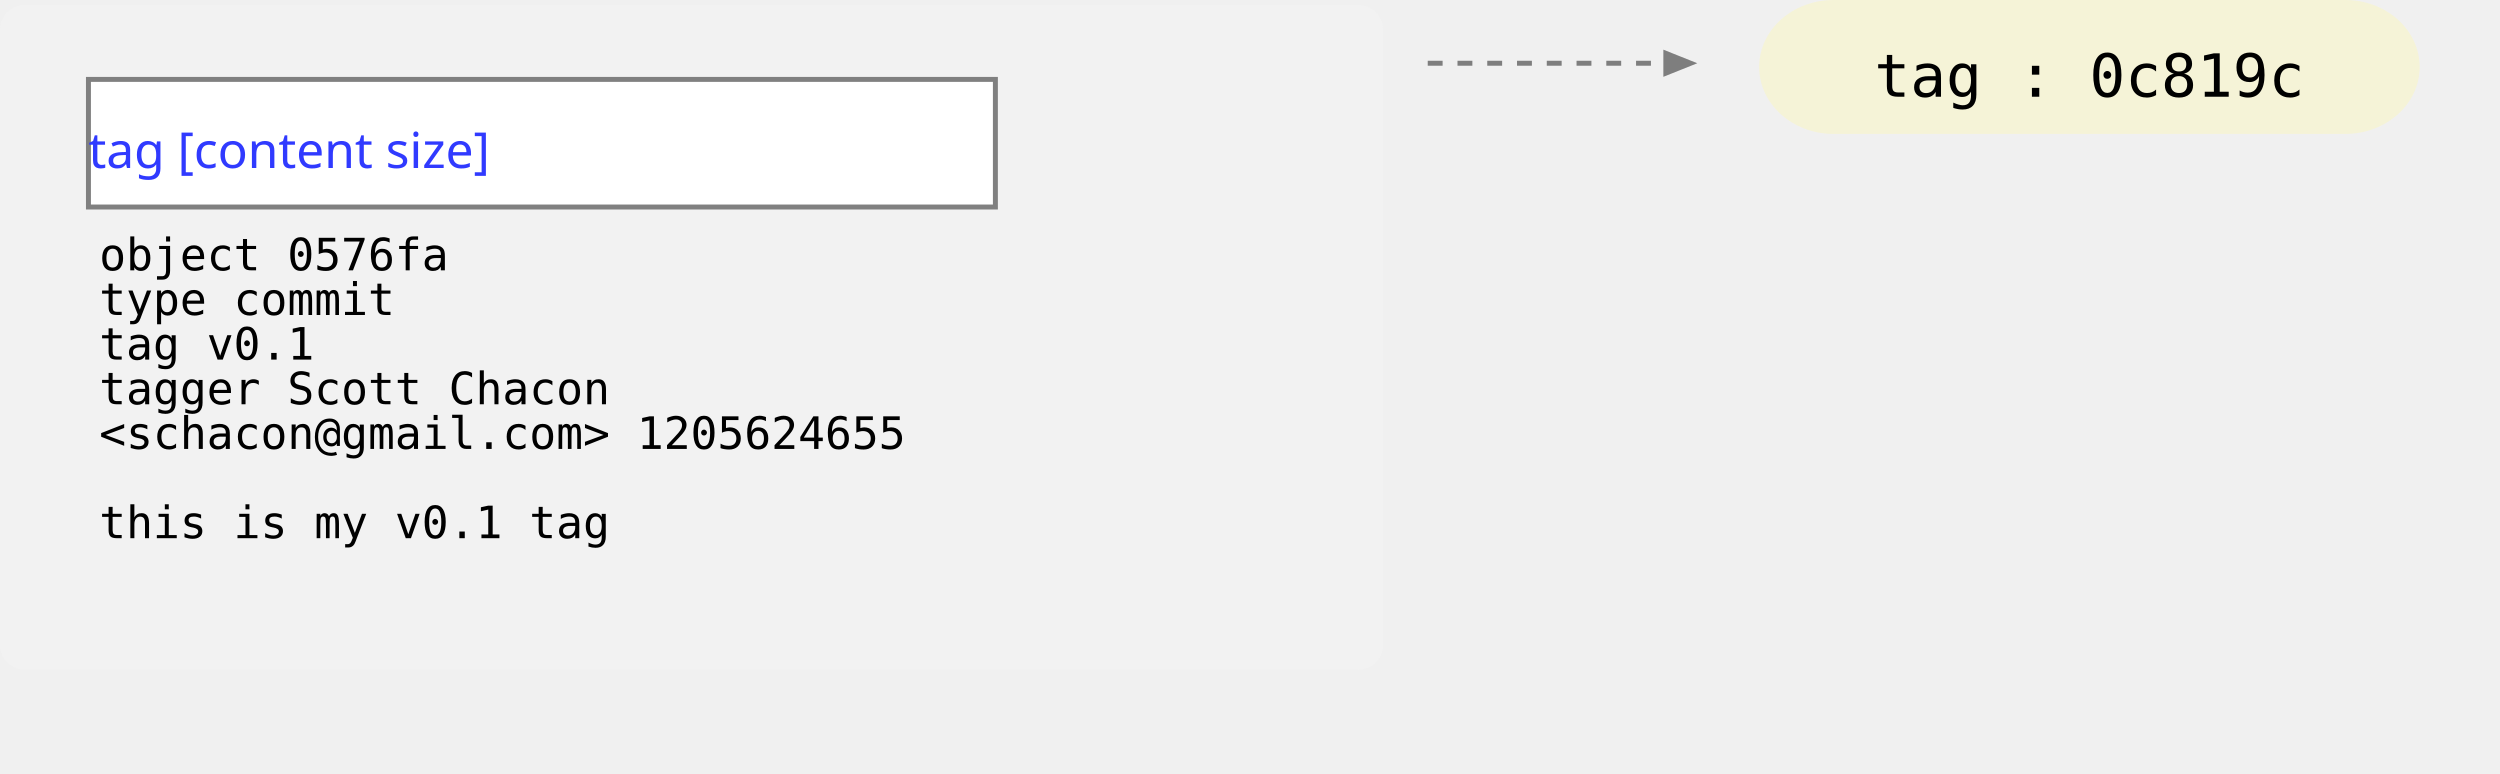
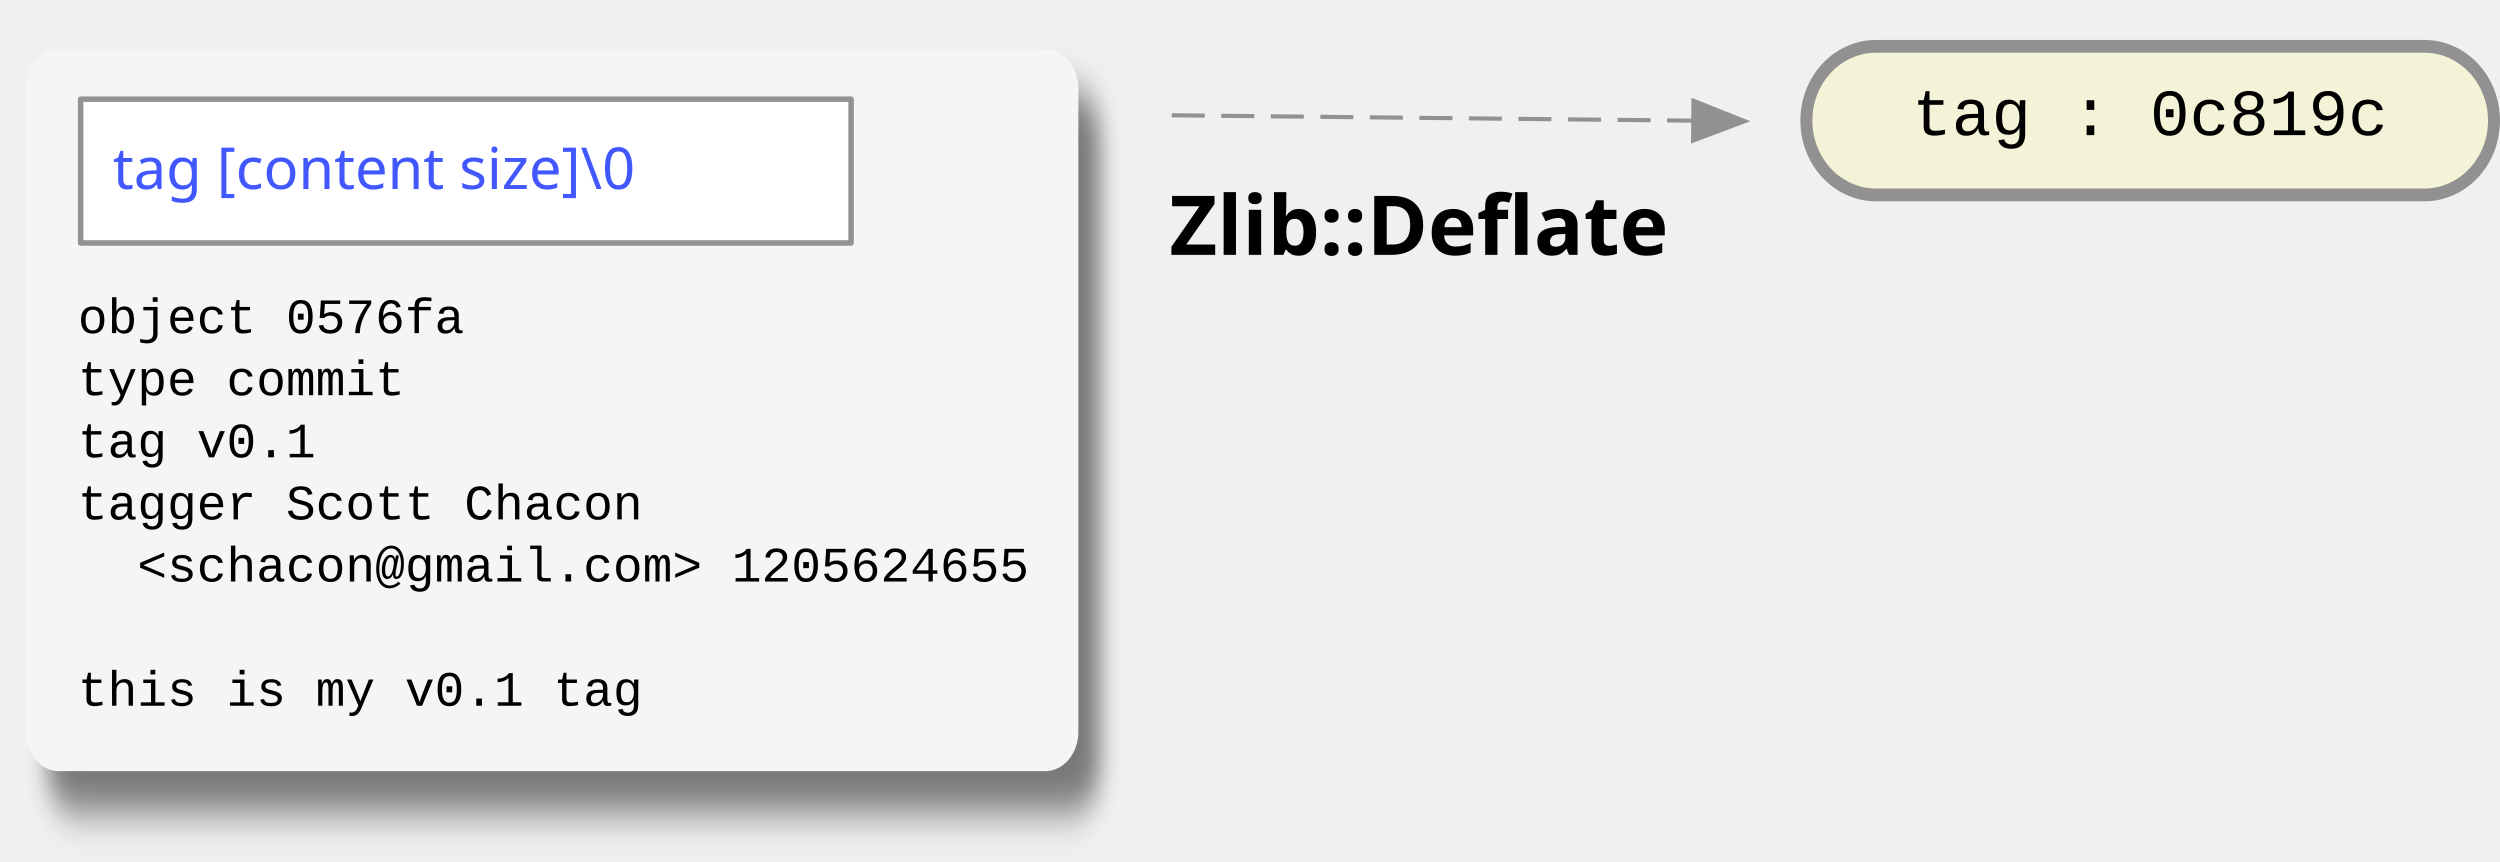
- <svg xmlns="http://www.w3.org/2000/svg" width="504.0" height="156.0">
-   <defs>
-     <marker orient="auto" refY="0.0" refX="0.0" id="Arrow1Lend_7e7e7e_1.000000px" style="overflow:visible;">
-       <path id="path_Arrow1Lend_7e7e7e_1.000000px" d="M -5,0.0 L -5,-2.0 L 0.0,0.0 L -5,2.0 z " style="fill:#7e7e7e;fill-rule:evenodd;stroke:#7e7e7e;stroke-width:1.0px;marker-start:none;" transform="scale(1)" />
+ <svg xmlns="http://www.w3.org/2000/svg" width="605.667" height="208.73" version="1.1" id="svg1721">
+   <defs id="defs1697">
+     <marker orient="auto" refY="0" refX="0" id="Arrow1Lend_7e7e7e_1.000000px" style="overflow:visible">
+       <path id="path_Arrow1Lend_7e7e7e_1.000000px" d="M -5,0 V -2 L 0,0 -5,2 Z" style="fill:#7e7e7e;fill-rule:evenodd;stroke:#7e7e7e;stroke-width:1px;marker-start:none" />
    </marker>
+     <marker style="overflow:visible" id="TriangleStart" refX="0" refY="0" orient="auto-start-reverse" markerWidth="14.324" markerHeight="11.091" viewBox="0 0 5.324 6.155" preserveAspectRatio="none">
+       <path transform="scale(0.5)" style="fill:context-stroke;fill-rule:evenodd;stroke:context-stroke;stroke-width:1pt" d="M 5.77,0 -2.88,5 V -5 Z" id="path135" />
+     </marker>
+     <filter style="color-interpolation-filters:sRGB" id="filter46395" x="-0.024" y="-0.068" width="1.07" height="1.193">
+       <feFlood flood-opacity="0.498" flood-color="rgb(0,0,0)" result="flood" id="feFlood46385" />
+       <feComposite in="flood" in2="SourceGraphic" operator="in" result="composite1" id="feComposite46387" />
+       <feGaussianBlur in="composite1" stdDeviation="2.974" result="blur" id="feGaussianBlur46389" />
+       <feOffset dx="6" dy="6" result="offset" id="feOffset46391" />
+       <feComposite in="SourceGraphic" in2="offset" operator="over" result="composite2" id="feComposite46393" />
+     </filter>
  </defs>
-   <g transform="translate(-9.17,-9)">
-     <g style="fill:#fff;stroke:#000000;stroke-width:1px">
-       <rect id="892" width="278.83" height="134.0" x="9.17" y="10.0" rx="5.0" ry="5.0" style="fill:#f2f2f2;stroke:none;stroke-width:3px" />
-       <text id="892_text" x="29.17" y="20.0" style="fill:#000000;stroke:#000000;stroke-width:0;font-family: Inconsolata;font-size:9px">
-         <tspan id="892_line1" x="29.17" y="45.5" text-align="left" font-family="Inconsolata" font-size="9.0px" fill="#000000" stroke="#000000" />
-         <tspan id="892_line2" x="29.17" y="54.5" text-align="left" font-family="Inconsolata" font-size="9.0px" fill="#000000" stroke="#000000" />
-         <tspan id="892_line3" x="29.17" y="63.5" text-align="left" font-family="Inconsolata" font-size="9.0px" fill="#000000" stroke="#000000">object 0576fa</tspan>
-         <tspan id="892_line4" x="29.17" y="72.5" text-align="left" font-family="Inconsolata" font-size="9.0px" fill="#000000" stroke="#000000">type commit</tspan>
-         <tspan id="892_line5" x="29.17" y="81.5" text-align="left" font-family="Inconsolata" font-size="9.0px" fill="#000000" stroke="#000000">tag v0.1</tspan>
-         <tspan id="892_line6" x="29.17" y="90.5" text-align="left" font-family="Inconsolata" font-size="9.0px" fill="#000000" stroke="#000000">tagger Scott Chacon </tspan>
-         <tspan id="892_line7" x="29.17" y="99.5" text-align="left" font-family="Inconsolata" font-size="9.0px" fill="#000000" stroke="#000000">         &lt;schacon@gmail.com&gt; 1205624655 </tspan>
-         <tspan id="892_line8" x="29.17" y="108.5" text-align="left" font-family="Inconsolata" font-size="9.0px" fill="#000000" stroke="#000000" />
-         <tspan id="892_line9" x="29.17" y="117.5" text-align="left" font-family="Inconsolata" font-size="9.0px" fill="#000000" stroke="#000000">this is my v0.1 tag</tspan>
+   <g transform="translate(340.995,-190.9379)" id="g1719">
+     <g style="fill:#ffffff;stroke:#000000;stroke-width:1px" id="g1717">
+       <text xml:space="preserve" style="font-weight:bold;font-size:20px;line-height:125%;font-family:'Open Sans';-inkscape-font-specification:'Open Sans Bold';letter-spacing:0px;word-spacing:0px;fill:none;stroke:#000000;stroke-width:1px;stroke-linecap:butt;stroke-linejoin:miter;stroke-opacity:1" x="-57.69" y="252.686" id="t_zlib_deflate">
+         <tspan id="tspan43270" x="-57.69" y="252.686" style="font-style:normal;font-variant:normal;font-weight:bold;font-stretch:normal;font-size:20px;font-family:sans-serif;-inkscape-font-specification:'sans-serif Bold';fill:#000000;fill-opacity:1;stroke:none">Zlib::Deflate</tspan>
      </text>
-       <rect id="893" width="182.84" height="25.727" x="27.0" y="25.007" style="stroke:#808080" />
-       <text id="893_text" x="27.0" y="25.007" style="fill:#ff736b;stroke:#ff736b;stroke-width:0;font-family: BitstreamVeraSansMono-Roman;font-size:10px">
-         <tspan id="893_line1" x="27.0" y="42.87" text-align="left" font-family="BitstreamVeraSansMono-Roman" font-size="10.0px" fill="#303aff" stroke="#303aff">tag [content size]</tspan>
+       <path style="fill:#919191;fill-opacity:1;fill-rule:evenodd;stroke:#919191;stroke-width:1px;stroke-linecap:butt;stroke-linejoin:miter;stroke-dasharray:8, 4;stroke-dashoffset:0;stroke-opacity:1;marker-end:url(#TriangleStart)" d="m -57.122,218.867 130.623,1.347" id="a_1" />
+       <g id="g3028" transform="translate(-306.995,190.9379)">
+         <g id="g_tree_sha" transform="matrix(0.9382964,0,0,1,-37.17673,-0.1089014)" style="stroke-width:1.032px">
+           <path d="m 487.787,11.333 h 141.547 c 9.941,0 18,8.059 18,18 v 0 c 0,9.941 -8.059,18 -18,18 H 487.787 c -9.941,0 -18,-8.059 -18,-18 v 0 0 c 0,-9.941 8.059,-18 18,-18 z" style="fill:#f5f3d7;fill-opacity:1;fill-rule:nonzero;stroke:#919191;stroke-width:3.097;stroke-dasharray:none;stroke-opacity:1" id="b_tree_sha" />
+         </g>
+         <text xml:space="preserve" style="font-style:normal;font-variant:normal;font-weight:normal;font-stretch:normal;font-size:16px;line-height:125%;font-family:'Courier New';-inkscape-font-specification:'Courier New';letter-spacing:0px;word-spacing:0px;fill:#000000;fill-opacity:1;stroke:none;stroke-width:1px;stroke-linecap:butt;stroke-linejoin:miter;stroke-opacity:1" x="429.246" y="32.736" id="text3016">
+           <tspan id="tspan3014" x="429.246" y="32.736" style="font-size:16px">tag : 0c819c</tspan>
+         </text>
+       </g>
+       <rect style="fill:#f5f5f5;fill-opacity:1;stroke:none;stroke-width:2.484;stroke-dasharray:none;stroke-dashoffset:0;stroke-opacity:1;filter:url(#filter46395)" id="b_main" width="291.529" height="104.913" x="28.286" y="-130.243" rx="9.206" ry="5.698" transform="matrix(0.8747317,0,0,1.667353,-359.4954,419.999)" />
+       <g id="g_tree_cont" transform="translate(-349.1593,190.9618)">
+         <path d="M 27.699,58.84 H 214.355 V 24 H 27.699 Z" style="fill:#ffffff;fill-opacity:1;stroke:#929292;stroke-width:1.333;stroke-linecap:round;stroke-linejoin:round;stroke-miterlimit:10;stroke-dasharray:none;stroke-opacity:1" id="b_tree_cont" />
+         <text xml:space="preserve" style="font-style:normal;font-variant:normal;font-weight:normal;font-stretch:normal;font-size:14px;line-height:125%;font-family:'Open Sans';-inkscape-font-specification:'Open Sans';letter-spacing:0px;word-spacing:0px;fill:#4157ff;fill-opacity:1;stroke:none;stroke-width:1px;stroke-linecap:butt;stroke-linejoin:miter;stroke-opacity:1" x="35.52" y="45.76" id="t_tree_cont">
+           <tspan id="tspan2963" x="35.52" y="45.76" style="font-style:normal;font-variant:normal;font-weight:normal;font-stretch:normal;font-size:14px;font-family:sans-serif;-inkscape-font-specification:sans-serif">tag [content size]\0</tspan>
+         </text>
+       </g>
+       <text xml:space="preserve" style="font-weight:bold;font-size:12px;line-height:125%;font-family:'Open Sans';-inkscape-font-specification:'Open Sans Bold';letter-spacing:0px;word-spacing:0px;fill:#000000;fill-opacity:1;stroke:none;stroke-width:1px;stroke-linecap:butt;stroke-linejoin:miter;stroke-opacity:1" x="-322.127" y="271.643" id="t_main">
+         <tspan x="-322.127" y="271.643" id="tspan2592" style="font-style:normal;font-variant:normal;font-weight:normal;font-stretch:normal;font-size:12px;font-family:'Courier New';-inkscape-font-specification:'Courier New'">object 0576fa</tspan>
+         <tspan x="-322.127" y="286.688" style="font-style:normal;font-variant:normal;font-weight:normal;font-stretch:normal;font-size:12px;font-family:'Courier New';-inkscape-font-specification:'Courier New'" id="tspan4008">type commit</tspan>
+         <tspan x="-322.127" y="301.732" style="font-style:normal;font-variant:normal;font-weight:normal;font-stretch:normal;font-size:12px;font-family:'Courier New';-inkscape-font-specification:'Courier New'" id="tspan4010">tag v0.1</tspan>
+         <tspan x="-322.127" y="316.777" style="font-style:normal;font-variant:normal;font-weight:normal;font-stretch:normal;font-size:12px;font-family:'Courier New';-inkscape-font-specification:'Courier New'" id="tspan4012">tagger Scott Chacon</tspan>
+         <tspan x="-322.127" y="331.822" style="font-style:normal;font-variant:normal;font-weight:normal;font-stretch:normal;font-size:12px;font-family:'Courier New';-inkscape-font-specification:'Courier New'" id="tspan4014">  &lt;schacon@gmail.com&gt; 1205624655</tspan>
+         <tspan x="-322.127" y="346.867" style="font-style:normal;font-variant:normal;font-weight:normal;font-stretch:normal;font-size:12px;font-family:'Courier New';-inkscape-font-specification:'Courier New'" id="tspan4016" />
+         <tspan x="-322.127" y="361.911" style="font-style:normal;font-variant:normal;font-weight:normal;font-stretch:normal;font-size:12px;font-family:'Courier New';-inkscape-font-specification:'Courier New'" id="tspan4018">this is my v0.1 tag</tspan>
      </text>
-       <rect id="806" width="133.16" height="27.0" x="363.814" y="9.0" rx="15.0" ry="15.0" style="fill:#f5f3d7;stroke:none;stroke-width:3px" />
-       <text id="806_text" x="363.814" y="9.0" style="fill:#000000;stroke:#000000;stroke-width:0;font-family: Inconsolata;font-size:12px">
-         <tspan id="806_line1" text-anchor="middle" x="430.394" y="28.5" text-align="center" font-family="Inconsolata" font-size="12.0px" fill="#000000" stroke="#000000">tag : 0c819c</tspan>
-       </text>
-       <path id="851" style="stroke:#7e7e7e;marker-end:url(#Arrow1Lend_7e7e7e_1.000000px);marker-start:none;stroke-dasharray:3 3;fill:none" d="M 297.0,21.75 L 350.0,21.75" />
    </g>
  </g>
</svg>
